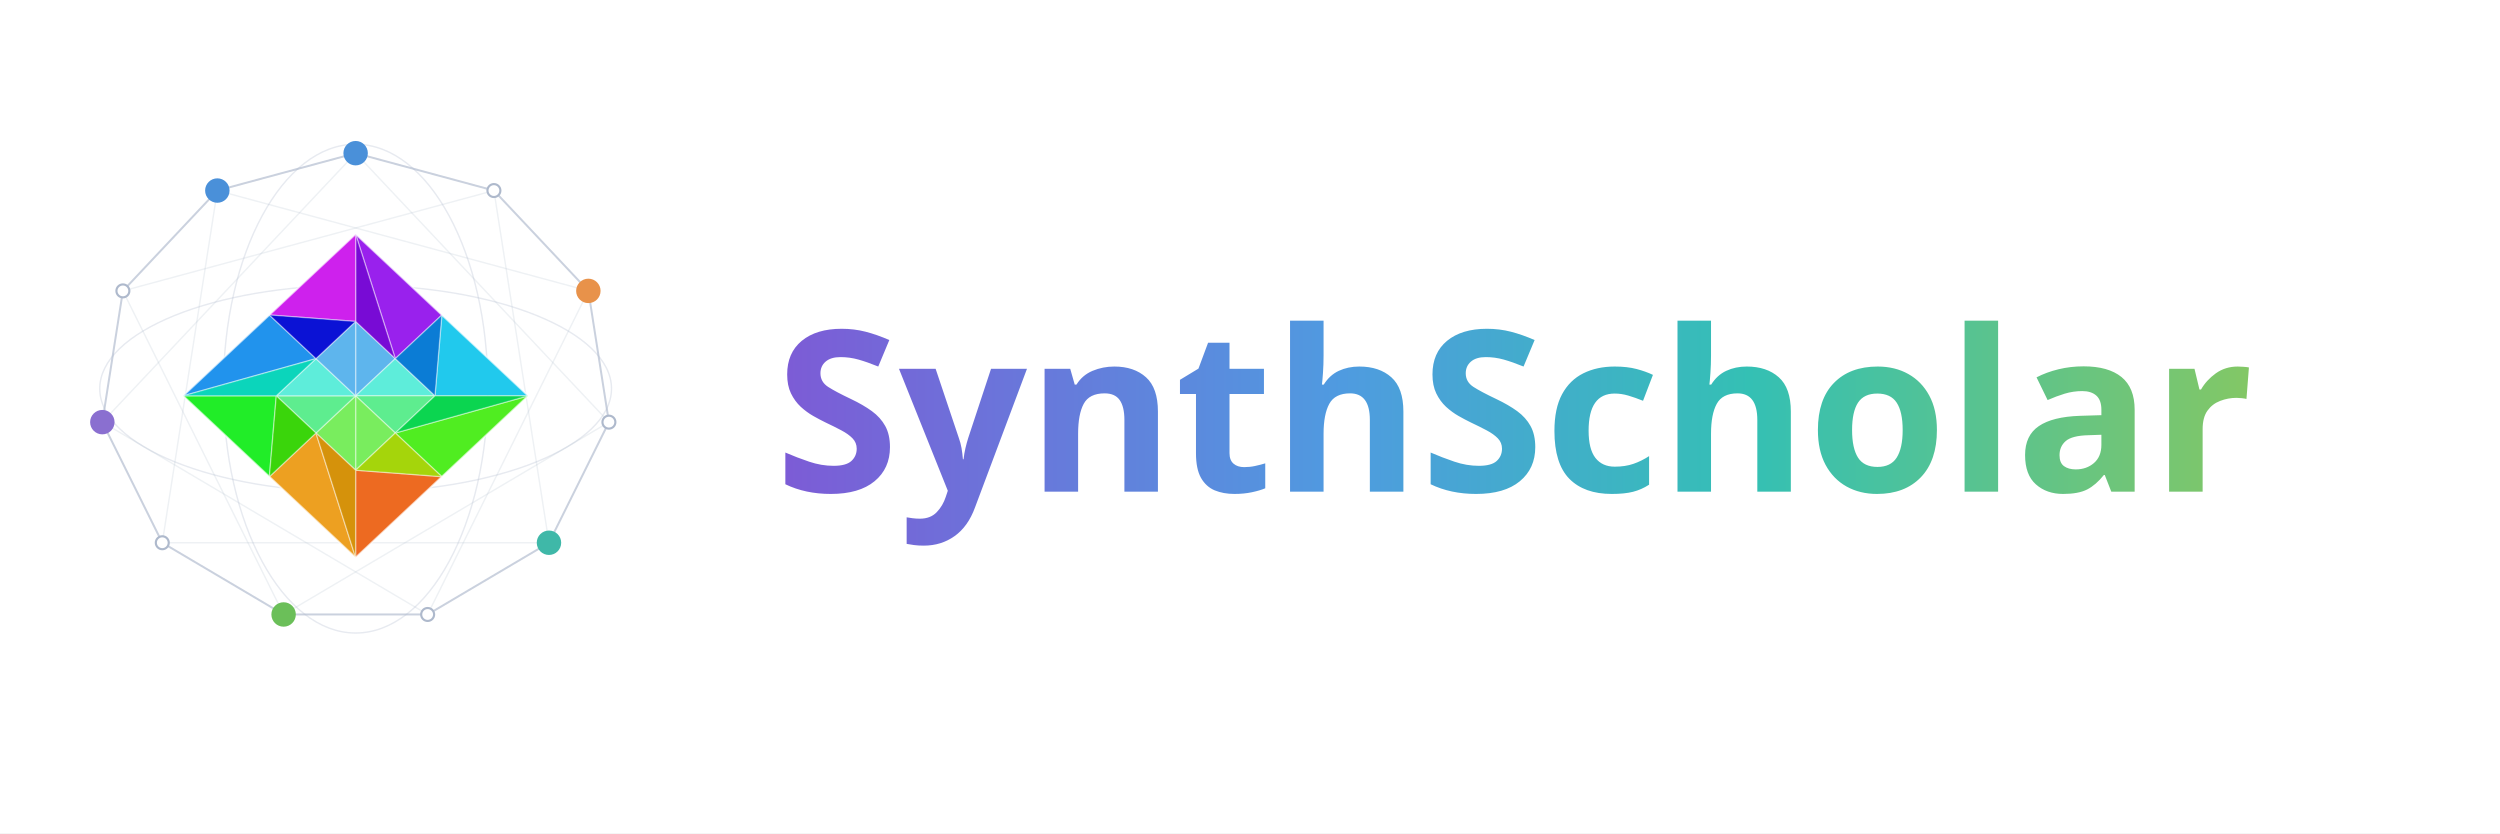
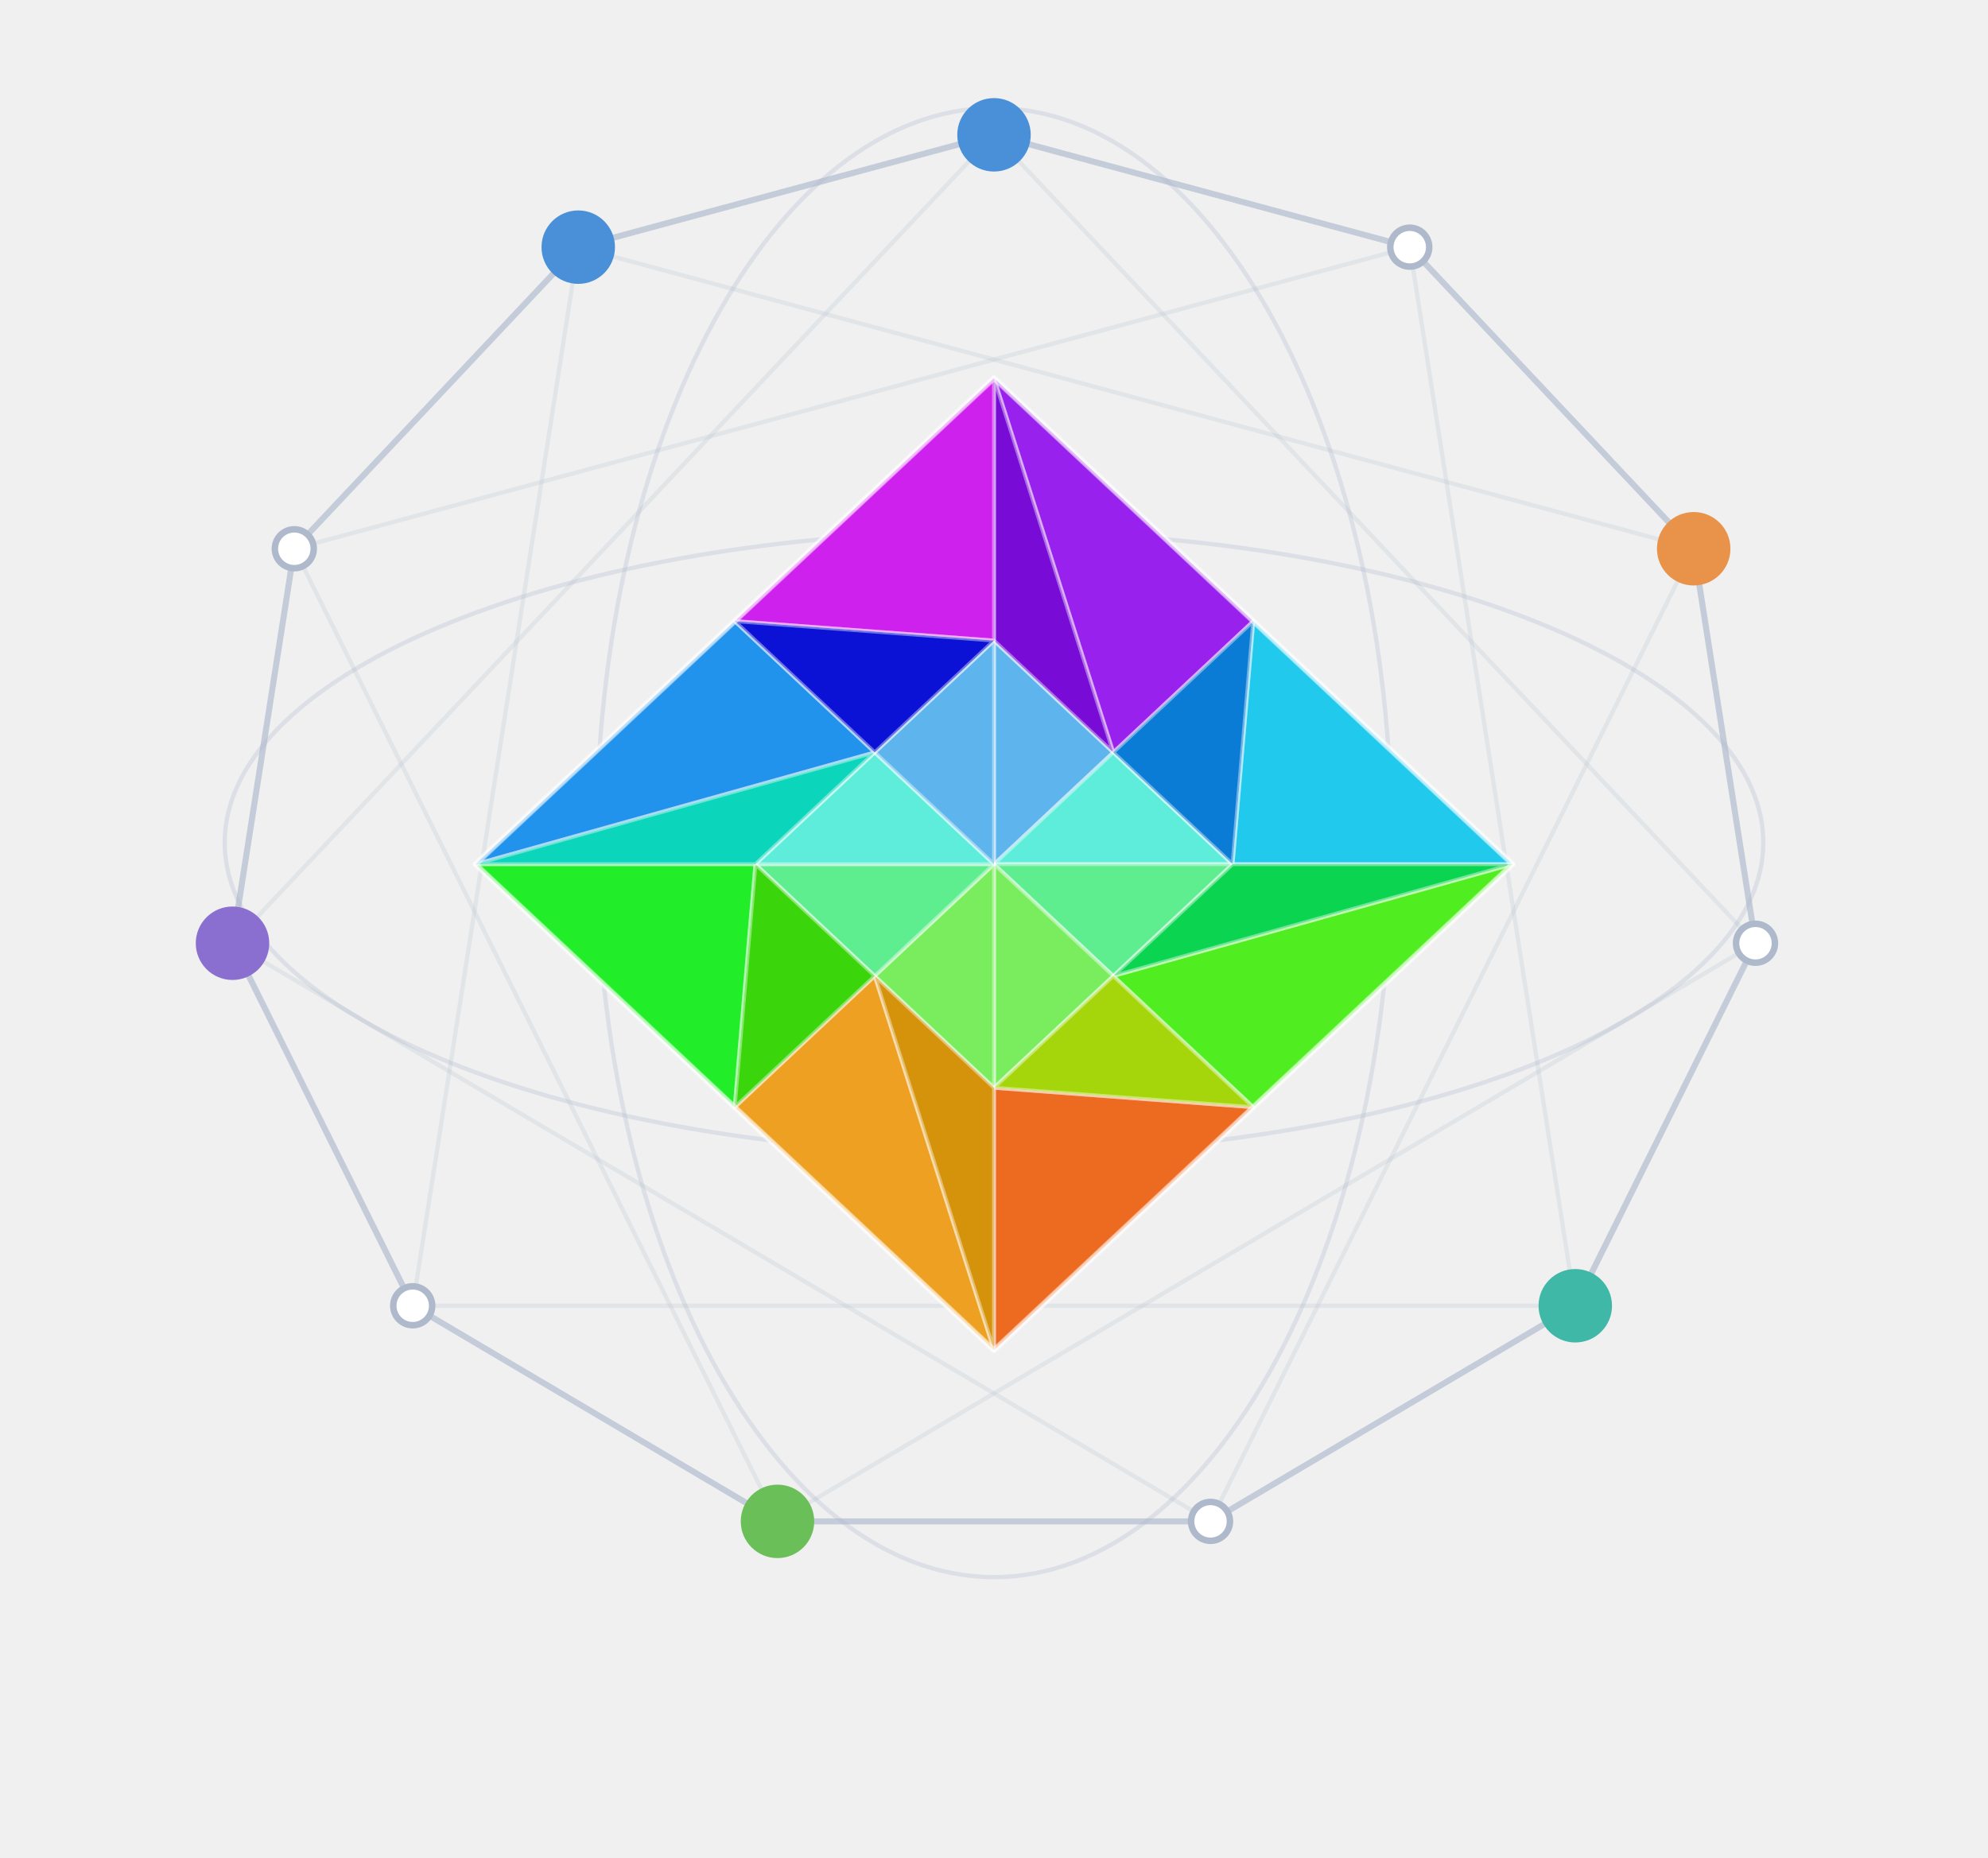
- <svg xmlns="http://www.w3.org/2000/svg" viewBox="0 0 600 200" width="600" height="200">
-   <defs>
-     <linearGradient id="wm" x1="0" y1="0" x2="1" y2="0">
-       <stop offset="0" stop-color="#7C5CD6" />
-       <stop offset="0.38" stop-color="#4F9BE0" />
-       <stop offset="0.66" stop-color="#34C0B4" />
-       <stop offset="1" stop-color="#82C766" />
-     </linearGradient>
-   </defs>
-   <rect width="600" height="200" fill="#ffffff" />
-   <g transform="translate(6,26) scale(0.345)">
-     <ellipse cx="230" cy="195" rx="178" ry="72" fill="none" stroke="#AEB9CC" stroke-width="1" stroke-opacity="0.3" />
-     <ellipse cx="230" cy="195" rx="92" ry="170" fill="none" stroke="#AEB9CC" stroke-width="1" stroke-opacity="0.3" />
-     <g stroke="#AEB9CC" stroke-width="1" stroke-opacity="0.2">
-       <line x1="230.0" y1="31.2" x2="406.2" y2="218.3" />
-       <line x1="326.2" y1="57.2" x2="364.5" y2="302.2" />
-       <line x1="391.9" y1="127.0" x2="280.1" y2="352.1" />
-       <line x1="406.2" y1="218.3" x2="179.9" y2="352.1" />
-       <line x1="364.5" y1="302.2" x2="95.5" y2="302.2" />
-       <line x1="280.1" y1="352.1" x2="53.8" y2="218.3" />
-       <line x1="179.9" y1="352.1" x2="68.1" y2="127.0" />
-       <line x1="95.5" y1="302.2" x2="133.8" y2="57.2" />
-       <line x1="53.8" y1="218.3" x2="230.0" y2="31.2" />
-       <line x1="68.1" y1="127.0" x2="326.2" y2="57.2" />
-       <line x1="133.8" y1="57.2" x2="391.9" y2="127.0" />
+ <svg xmlns="http://www.w3.org/2000/svg" viewBox="0 0 460 430" width="460" height="430">
+   <ellipse cx="230" cy="195" rx="178" ry="72" fill="none" stroke="#AEB9CC" stroke-width="1" stroke-opacity="0.3" />
+   <ellipse cx="230" cy="195" rx="92" ry="170" fill="none" stroke="#AEB9CC" stroke-width="1" stroke-opacity="0.3" />
+   <g stroke="#AEB9CC" stroke-width="1" stroke-opacity="0.2">
+     <line x1="230.0" y1="31.2" x2="406.2" y2="218.3" />
+     <line x1="326.2" y1="57.2" x2="364.5" y2="302.2" />
+     <line x1="391.9" y1="127.0" x2="280.1" y2="352.1" />
+     <line x1="406.2" y1="218.3" x2="179.9" y2="352.1" />
+     <line x1="364.5" y1="302.2" x2="95.5" y2="302.2" />
+     <line x1="280.1" y1="352.1" x2="53.8" y2="218.3" />
+     <line x1="179.9" y1="352.1" x2="68.1" y2="127.0" />
+     <line x1="95.5" y1="302.2" x2="133.8" y2="57.2" />
+     <line x1="53.8" y1="218.3" x2="230.0" y2="31.2" />
+     <line x1="68.1" y1="127.0" x2="326.2" y2="57.2" />
+     <line x1="133.8" y1="57.2" x2="391.9" y2="127.0" />
+   </g>
+   <g stroke="#AEB9CC" stroke-width="1.4" stroke-opacity="0.65" stroke-linecap="round">
+     <line x1="230.0" y1="31.2" x2="326.2" y2="57.2" />
+     <line x1="326.2" y1="57.2" x2="391.9" y2="127.0" />
+     <line x1="391.9" y1="127.0" x2="406.2" y2="218.3" />
+     <line x1="406.2" y1="218.3" x2="364.5" y2="302.2" />
+     <line x1="364.5" y1="302.2" x2="280.1" y2="352.1" />
+     <line x1="280.1" y1="352.1" x2="179.9" y2="352.1" />
+     <line x1="179.9" y1="352.1" x2="95.5" y2="302.2" />
+     <line x1="95.5" y1="302.2" x2="53.8" y2="218.3" />
+     <line x1="53.8" y1="218.3" x2="68.1" y2="127.0" />
+     <line x1="68.1" y1="127.0" x2="133.8" y2="57.2" />
+     <line x1="133.8" y1="57.2" x2="230.0" y2="31.2" />
+   </g>
+   <g transform="translate(80,65) scale(0.75)">
+     <g stroke="#ffffff" stroke-width="1.2" stroke-opacity="0.4" stroke-linejoin="round">
+       <polygon points="200.0,180.0 200.0,111.0 236.8,145.5" fill="hsl(203.7 80% 65%)" />
+       <polygon points="200.0,180.0 236.8,145.5 273.6,180.0" fill="hsl(172.1 80% 65%)" />
+       <polygon points="200.0,180.0 273.6,180.0 236.8,214.5" fill="hsl(140.4 80% 65%)" />
+       <polygon points="200.0,180.0 236.8,214.5 200.0,249.0" fill="hsl(108.8 80% 65%)" />
+       <polygon points="200.0,180.0 200.0,249.0 163.2,214.5" fill="hsl(108.8 80% 65%)" />
+       <polygon points="200.0,180.0 163.2,214.5 126.4,180.0" fill="hsl(140.4 80% 65%)" />
+       <polygon points="200.0,180.0 126.4,180.0 163.2,145.5" fill="hsl(172.1 80% 65%)" />
+       <polygon points="200.0,180.0 163.2,145.5 200.0,111.0" fill="hsl(203.7 80% 65%)" />
+       <polygon points="200.0,30.0 280.0,105.0 236.8,145.5" fill="hsl(275.2 85% 53%)" />
+       <polygon points="200.0,30.0 236.8,145.5 200.0,111.0" fill="hsl(272.4 90% 44%)" />
+       <polygon points="280.0,105.0 360.0,180.0 273.6,180.0" fill="hsl(190.6 85% 53%)" />
+       <polygon points="280.0,105.0 273.6,180.0 236.8,145.5" fill="hsl(206.4 90% 44%)" />
+       <polygon points="360.0,180.0 280.0,255.0 236.8,214.5" fill="hsl(106.1 85% 53%)" />
+       <polygon points="360.0,180.0 236.8,214.5 273.6,180.0" fill="hsl(140.4 90% 44%)" />
+       <polygon points="280.0,255.0 200.0,330.0 200.0,249.0" fill="hsl(21.5 85% 53%)" />
+       <polygon points="280.0,255.0 200.0,249.0 236.8,214.5" fill="hsl(74.4 90% 44%)" />
+       <polygon points="200.0,330.0 120.0,255.0 163.2,214.5" fill="hsl(37.3 85% 53%)" />
+       <polygon points="200.0,330.0 163.2,214.5 200.0,249.0" fill="hsl(40.1 90% 44%)" />
+       <polygon points="120.0,255.0 40.0,180.0 126.4,180.0" fill="hsl(121.9 85% 53%)" />
+       <polygon points="120.0,255.0 126.4,180.0 163.2,214.5" fill="hsl(106.1 90% 44%)" />
+       <polygon points="40.0,180.0 120.0,105.0 163.2,145.5" fill="hsl(206.4 85% 53%)" />
+       <polygon points="40.0,180.0 163.2,145.5 126.4,180.0" fill="hsl(172.1 90% 44%)" />
+       <polygon points="120.0,105.0 200.0,30.0 200.0,111.0" fill="hsl(291.0 85% 53%)" />
+       <polygon points="120.0,105.0 200.0,111.0 163.2,145.5" fill="hsl(238.1 90% 44%)" />
    </g>
-     <g stroke="#AEB9CC" stroke-width="1.4" stroke-opacity="0.65" stroke-linecap="round">
-       <line x1="230.0" y1="31.2" x2="326.2" y2="57.2" />
-       <line x1="326.2" y1="57.2" x2="391.9" y2="127.0" />
-       <line x1="391.9" y1="127.0" x2="406.2" y2="218.3" />
-       <line x1="406.2" y1="218.3" x2="364.5" y2="302.2" />
-       <line x1="364.5" y1="302.2" x2="280.1" y2="352.1" />
-       <line x1="280.1" y1="352.1" x2="179.9" y2="352.1" />
-       <line x1="179.9" y1="352.1" x2="95.5" y2="302.2" />
-       <line x1="95.5" y1="302.2" x2="53.8" y2="218.3" />
-       <line x1="53.8" y1="218.3" x2="68.1" y2="127.0" />
-       <line x1="68.1" y1="127.0" x2="133.8" y2="57.2" />
-       <line x1="133.8" y1="57.2" x2="230.0" y2="31.2" />
-     </g>
-     <g transform="translate(80,65) scale(0.75)">
-       <g stroke="#ffffff" stroke-width="1.2" stroke-opacity="0.4" stroke-linejoin="round">
-         <polygon points="200.0,180.0 200.0,111.0 236.8,145.5" fill="hsl(203.7 80% 65%)" />
-         <polygon points="200.0,180.0 236.8,145.5 273.6,180.0" fill="hsl(172.1 80% 65%)" />
-         <polygon points="200.0,180.0 273.6,180.0 236.8,214.5" fill="hsl(140.4 80% 65%)" />
-         <polygon points="200.0,180.0 236.8,214.5 200.0,249.0" fill="hsl(108.8 80% 65%)" />
-         <polygon points="200.0,180.0 200.0,249.0 163.2,214.5" fill="hsl(108.8 80% 65%)" />
-         <polygon points="200.0,180.0 163.2,214.5 126.4,180.0" fill="hsl(140.4 80% 65%)" />
-         <polygon points="200.0,180.0 126.4,180.0 163.2,145.5" fill="hsl(172.1 80% 65%)" />
-         <polygon points="200.0,180.0 163.2,145.5 200.0,111.0" fill="hsl(203.7 80% 65%)" />
-         <polygon points="200.0,30.0 280.0,105.0 236.8,145.5" fill="hsl(275.2 85% 53%)" />
-         <polygon points="200.0,30.0 236.8,145.5 200.0,111.0" fill="hsl(272.4 90% 44%)" />
-         <polygon points="280.0,105.0 360.0,180.0 273.6,180.0" fill="hsl(190.6 85% 53%)" />
-         <polygon points="280.0,105.0 273.6,180.0 236.8,145.5" fill="hsl(206.4 90% 44%)" />
-         <polygon points="360.0,180.0 280.0,255.0 236.8,214.5" fill="hsl(106.1 85% 53%)" />
-         <polygon points="360.0,180.0 236.8,214.5 273.6,180.0" fill="hsl(140.4 90% 44%)" />
-         <polygon points="280.0,255.0 200.0,330.0 200.0,249.0" fill="hsl(21.5 85% 53%)" />
-         <polygon points="280.0,255.0 200.0,249.0 236.8,214.5" fill="hsl(74.4 90% 44%)" />
-         <polygon points="200.0,330.0 120.0,255.0 163.2,214.5" fill="hsl(37.3 85% 53%)" />
-         <polygon points="200.0,330.0 163.2,214.5 200.0,249.0" fill="hsl(40.1 90% 44%)" />
-         <polygon points="120.0,255.0 40.0,180.0 126.4,180.0" fill="hsl(121.9 85% 53%)" />
-         <polygon points="120.0,255.0 126.4,180.0 163.2,214.5" fill="hsl(106.1 90% 44%)" />
-         <polygon points="40.0,180.0 120.0,105.0 163.2,145.5" fill="hsl(206.4 85% 53%)" />
-         <polygon points="40.0,180.0 163.2,145.5 126.4,180.0" fill="hsl(172.1 90% 44%)" />
-         <polygon points="120.0,105.0 200.0,30.0 200.0,111.0" fill="hsl(291.0 85% 53%)" />
-         <polygon points="120.0,105.0 200.0,111.0 163.2,145.5" fill="hsl(238.1 90% 44%)" />
-       </g>
-       <polygon points="200,30 280,105 360,180 280,255 200,330 120,255 40,180 120,105" fill="none" stroke="#ffffff" stroke-opacity="0.5" stroke-width="1.8" stroke-linejoin="round" />
-     </g>
-     <circle cx="230.0" cy="31.2" r="8.5" fill="#4A90D9" />
-     <circle cx="326.2" cy="57.2" r="4.5" fill="#ffffff" stroke="#AEB9CC" stroke-width="1.5" />
-     <circle cx="391.9" cy="127.0" r="8.5" fill="#E8924A" />
-     <circle cx="406.2" cy="218.3" r="4.5" fill="#ffffff" stroke="#AEB9CC" stroke-width="1.5" />
-     <circle cx="364.5" cy="302.2" r="8.5" fill="#3FB8A8" />
-     <circle cx="280.1" cy="352.1" r="4.5" fill="#ffffff" stroke="#AEB9CC" stroke-width="1.5" />
-     <circle cx="179.9" cy="352.1" r="8.5" fill="#6BBF59" />
-     <circle cx="95.5" cy="302.2" r="4.5" fill="#ffffff" stroke="#AEB9CC" stroke-width="1.5" />
-     <circle cx="53.8" cy="218.3" r="8.5" fill="#8A6FD0" />
-     <circle cx="68.1" cy="127.0" r="4.5" fill="#ffffff" stroke="#AEB9CC" stroke-width="1.5" />
-     <circle cx="133.8" cy="57.2" r="8.5" fill="#4A90D9" />
+     <polygon points="200,30 280,105 360,180 280,255 200,330 120,255 40,180 120,105" fill="none" stroke="#ffffff" stroke-opacity="0.5" stroke-width="1.8" stroke-linejoin="round" />
  </g>
-   <text x="186" y="118" font-family="Plus Jakarta Sans" font-weight="700" font-size="54" fill="url(#wm)">SynthScholar</text>
+   <circle cx="230.0" cy="31.2" r="8.5" fill="#4A90D9" />
+   <circle cx="326.2" cy="57.2" r="4.5" fill="#ffffff" stroke="#AEB9CC" stroke-width="1.5" />
+   <circle cx="391.9" cy="127.0" r="8.5" fill="#E8924A" />
+   <circle cx="406.2" cy="218.3" r="4.5" fill="#ffffff" stroke="#AEB9CC" stroke-width="1.5" />
+   <circle cx="364.5" cy="302.2" r="8.5" fill="#3FB8A8" />
+   <circle cx="280.1" cy="352.1" r="4.5" fill="#ffffff" stroke="#AEB9CC" stroke-width="1.5" />
+   <circle cx="179.9" cy="352.1" r="8.5" fill="#6BBF59" />
+   <circle cx="95.5" cy="302.2" r="4.5" fill="#ffffff" stroke="#AEB9CC" stroke-width="1.5" />
+   <circle cx="53.8" cy="218.3" r="8.5" fill="#8A6FD0" />
+   <circle cx="68.1" cy="127.0" r="4.5" fill="#ffffff" stroke="#AEB9CC" stroke-width="1.5" />
+   <circle cx="133.8" cy="57.2" r="8.5" fill="#4A90D9" />
</svg>
